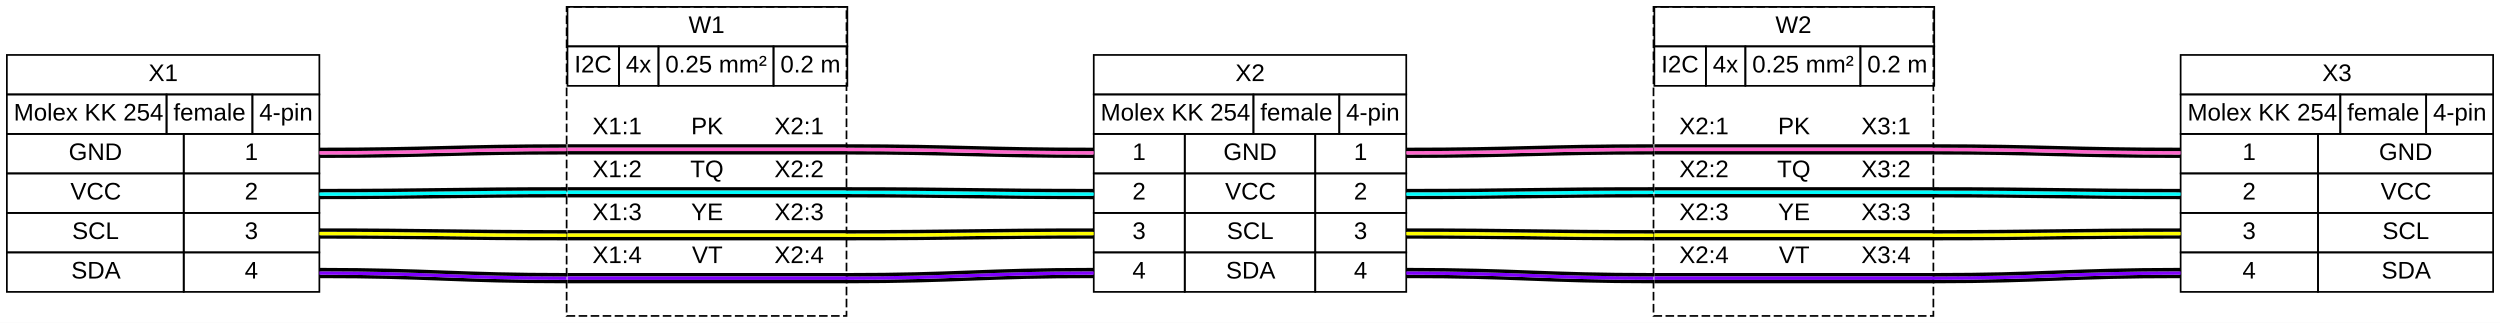
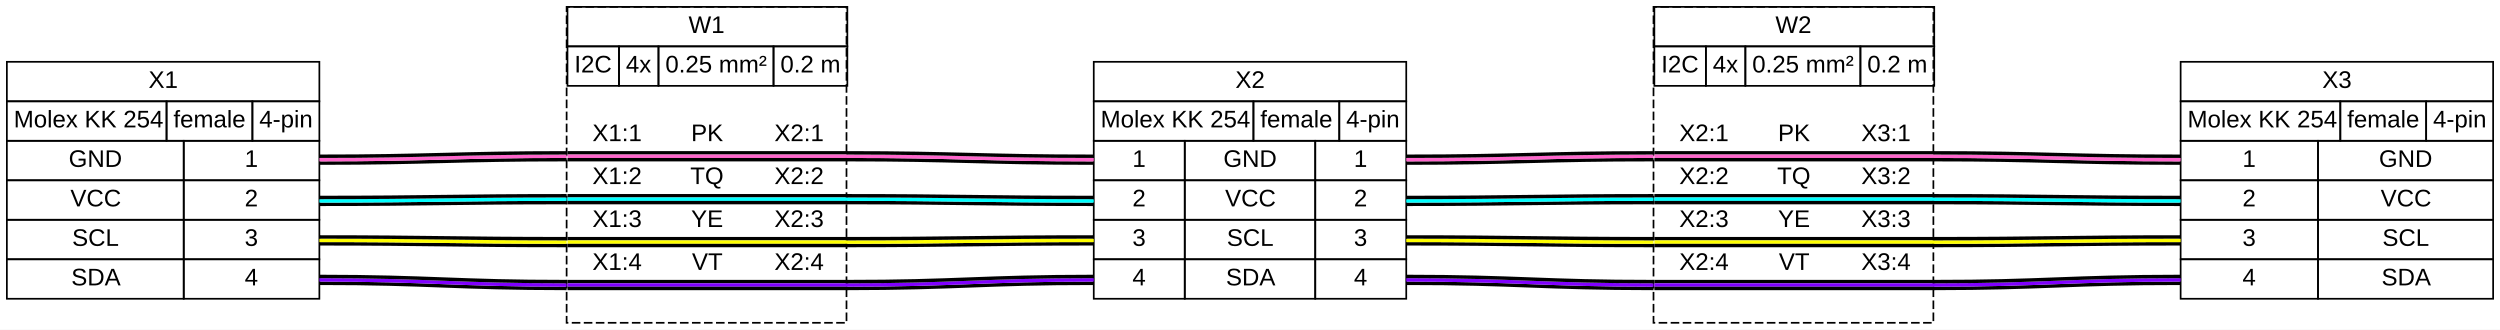
- <svg xmlns="http://www.w3.org/2000/svg" width="1456pt" height="188pt" viewBox="0.00 0.00 1456.00 188.00">
-   <g id="graph0" class="graph" transform="scale(1 1) rotate(0) translate(4 184)">
-     <polygon fill="white" stroke="transparent" points="-4,4 -4,-184 1452,-184 1452,4 -4,4" />
+ <svg xmlns="http://www.w3.org/2000/svg" width="1456pt" height="192pt" viewBox="0.00 0.00 1456.00 192.00">
+   <g id="graph0" class="graph" transform="scale(1 1) rotate(0) translate(4 188)">
+     <polygon fill="white" stroke="transparent" points="-4,4 -4,-188 1452,-188 1452,4 -4,4" />
    <g id="node1" class="node">
      <polygon fill="white" stroke="transparent" points="182,-152 0,-152 0,-14 182,-14 182,-152" />
      <polygon fill="none" stroke="black" points="0,-129 0,-152 182,-152 182,-129 0,-129" />
      <text text-anchor="start" x="82.5" y="-136.8" font-family="arial" font-size="14.00">X1</text>
      <polygon fill="none" stroke="black" points="0,-106 0,-129 93,-129 93,-106 0,-106" />
      <text text-anchor="start" x="4" y="-113.8" font-family="arial" font-size="14.00">Molex KK 254</text>
      <polygon fill="none" stroke="black" points="93,-106 93,-129 143,-129 143,-106 93,-106" />
      <text text-anchor="start" x="97" y="-113.8" font-family="arial" font-size="14.00">female</text>
      <polygon fill="none" stroke="black" points="143,-106 143,-129 182,-129 182,-106 143,-106" />
      <text text-anchor="start" x="147" y="-113.8" font-family="arial" font-size="14.00">4-pin</text>
      <polygon fill="none" stroke="black" points="0,-83 0,-106 103,-106 103,-83 0,-83" />
      <text text-anchor="start" x="36" y="-90.8" font-family="arial" font-size="14.00">GND</text>
      <polygon fill="none" stroke="black" points="103,-83 103,-106 182,-106 182,-83 103,-83" />
      <text text-anchor="start" x="138.5" y="-90.8" font-family="arial" font-size="14.00">1</text>
      <polygon fill="none" stroke="black" points="0,-60 0,-83 103,-83 103,-60 0,-60" />
      <text text-anchor="start" x="37" y="-67.8" font-family="arial" font-size="14.00">VCC</text>
      <polygon fill="none" stroke="black" points="103,-60 103,-83 182,-83 182,-60 103,-60" />
      <text text-anchor="start" x="138.5" y="-67.8" font-family="arial" font-size="14.00">2</text>
      <polygon fill="none" stroke="black" points="0,-37 0,-60 103,-60 103,-37 0,-37" />
      <text text-anchor="start" x="38" y="-44.8" font-family="arial" font-size="14.00">SCL</text>
      <polygon fill="none" stroke="black" points="103,-37 103,-60 182,-60 182,-37 103,-37" />
      <text text-anchor="start" x="138.5" y="-44.8" font-family="arial" font-size="14.00">3</text>
      <polygon fill="none" stroke="black" points="0,-14 0,-37 103,-37 103,-14 0,-14" />
      <text text-anchor="start" x="37.5" y="-21.8" font-family="arial" font-size="14.00">SDA</text>
      <polygon fill="none" stroke="black" points="103,-14 103,-37 182,-37 182,-14 103,-14" />
      <text text-anchor="start" x="138.5" y="-21.8" font-family="arial" font-size="14.00">4</text>
    </g>
    <g id="node4" class="node">
-       <polygon fill="white" stroke="black" stroke-dasharray="5,2" points="489,-180 326,-180 326,0 489,0 489,-180" />
-       <polygon fill="none" stroke="black" points="326.5,-157 326.5,-180 489.5,-180 489.5,-157 326.5,-157" />
-       <text text-anchor="start" x="397" y="-164.8" font-family="arial" font-size="14.00">W1</text>
-       <polygon fill="none" stroke="black" points="326.5,-134 326.5,-157 356.5,-157 356.5,-134 326.5,-134" />
-       <text text-anchor="start" x="330.5" y="-141.8" font-family="arial" font-size="14.00">I2C</text>
-       <polygon fill="none" stroke="black" points="356.5,-134 356.5,-157 379.5,-157 379.5,-134 356.5,-134" />
-       <text text-anchor="start" x="360.5" y="-141.8" font-family="arial" font-size="14.00">4x</text>
-       <polygon fill="none" stroke="black" points="379.5,-134 379.5,-157 446.5,-157 446.5,-134 379.5,-134" />
-       <text text-anchor="start" x="383.5" y="-141.8" font-family="arial" font-size="14.00">0.25 mm²</text>
-       <polygon fill="none" stroke="black" points="446.5,-134 446.5,-157 489.5,-157 489.5,-134 446.5,-134" />
-       <text text-anchor="start" x="450.5" y="-141.8" font-family="arial" font-size="14.00">0.2 m</text>
-       <text text-anchor="start" x="406" y="-122.8" font-family="arial" font-size="14.00"> </text>
+       <polygon fill="white" stroke="black" stroke-dasharray="5,2" points="489,-184 326,-184 326,0 489,0 489,-184" />
+       <polygon fill="none" stroke="black" points="326.5,-161 326.5,-184 489.5,-184 489.5,-161 326.5,-161" />
+       <text text-anchor="start" x="397" y="-168.8" font-family="arial" font-size="14.00">W1</text>
+       <polygon fill="none" stroke="black" points="326.5,-138 326.5,-161 356.5,-161 356.5,-138 326.5,-138" />
+       <text text-anchor="start" x="330.5" y="-145.8" font-family="arial" font-size="14.00">I2C</text>
+       <polygon fill="none" stroke="black" points="356.5,-138 356.5,-161 379.5,-161 379.5,-138 356.5,-138" />
+       <text text-anchor="start" x="360.5" y="-145.8" font-family="arial" font-size="14.00">4x</text>
+       <polygon fill="none" stroke="black" points="379.5,-138 379.5,-161 446.5,-161 446.5,-138 379.5,-138" />
+       <text text-anchor="start" x="383.5" y="-145.8" font-family="arial" font-size="14.00">0.25 mm²</text>
+       <polygon fill="none" stroke="black" points="446.5,-138 446.5,-161 489.5,-161 489.5,-138 446.5,-138" />
+       <text text-anchor="start" x="450.5" y="-145.8" font-family="arial" font-size="14.00">0.2 m</text>
+       <text text-anchor="start" x="353" y="-124.8" font-family="arial" font-size="14.00"> </text>
      <text text-anchor="start" x="341" y="-105.8" font-family="arial" font-size="14.00">X1:1</text>
      <text text-anchor="start" x="398.5" y="-105.8" font-family="arial" font-size="14.00">PK</text>
      <text text-anchor="start" x="447" y="-105.8" font-family="arial" font-size="14.00">X2:1</text>
      <polygon fill="#000000" stroke="transparent" points="326.5,-98 326.5,-100 489.5,-100 489.5,-98 326.5,-98" />
      <polygon fill="#ff66cc" stroke="transparent" points="326.5,-96 326.5,-98 489.5,-98 489.5,-96 326.5,-96" />
      <polygon fill="#000000" stroke="transparent" points="326.5,-94 326.5,-96 489.5,-96 489.5,-94 326.5,-94" />
      <text text-anchor="start" x="341" y="-80.8" font-family="arial" font-size="14.00">X1:2</text>
      <text text-anchor="start" x="398" y="-80.8" font-family="arial" font-size="14.00">TQ</text>
      <text text-anchor="start" x="447" y="-80.8" font-family="arial" font-size="14.00">X2:2</text>
      <polygon fill="#000000" stroke="transparent" points="326.5,-73 326.5,-75 489.5,-75 489.5,-73 326.5,-73" />
      <polygon fill="#00ffff" stroke="transparent" points="326.5,-71 326.5,-73 489.5,-73 489.5,-71 326.5,-71" />
      <polygon fill="#000000" stroke="transparent" points="326.5,-69 326.5,-71 489.5,-71 489.5,-69 326.5,-69" />
      <text text-anchor="start" x="341" y="-55.8" font-family="arial" font-size="14.00">X1:3</text>
      <text text-anchor="start" x="398.5" y="-55.8" font-family="arial" font-size="14.00">YE</text>
      <text text-anchor="start" x="447" y="-55.8" font-family="arial" font-size="14.00">X2:3</text>
      <polygon fill="#000000" stroke="transparent" points="326.5,-48 326.5,-50 489.5,-50 489.5,-48 326.5,-48" />
      <polygon fill="#ffff00" stroke="transparent" points="326.5,-46 326.5,-48 489.5,-48 489.5,-46 326.5,-46" />
      <polygon fill="#000000" stroke="transparent" points="326.5,-44 326.5,-46 489.5,-46 489.5,-44 326.5,-44" />
      <text text-anchor="start" x="341" y="-30.8" font-family="arial" font-size="14.00">X1:4</text>
      <text text-anchor="start" x="399" y="-30.8" font-family="arial" font-size="14.00">VT</text>
      <text text-anchor="start" x="447" y="-30.8" font-family="arial" font-size="14.00">X2:4</text>
      <polygon fill="#000000" stroke="transparent" points="326.5,-23 326.5,-25 489.5,-25 489.5,-23 326.5,-23" />
      <polygon fill="#8000ff" stroke="transparent" points="326.5,-21 326.5,-23 489.5,-23 489.5,-21 326.5,-21" />
      <polygon fill="#000000" stroke="transparent" points="326.5,-19 326.5,-21 489.5,-21 489.5,-19 326.5,-19" />
      <text text-anchor="start" x="353" y="-5.8" font-family="arial" font-size="14.00"> </text>
    </g>
    <g id="edge1" class="edge">
      <path fill="none" stroke="#000000" stroke-width="2" d="M182,-93C246.25,-93.02 262.24,-95.02 326,-95" />
      <path fill="none" stroke="#ff66cc" stroke-width="2" d="M182,-95C246.01,-95 261.99,-97 326,-97" />
      <path fill="none" stroke="#000000" stroke-width="2" d="M182,-97C245.76,-96.98 261.75,-98.98 326,-99" />
    </g>
    <g id="edge3" class="edge">
      <path fill="none" stroke="#000000" stroke-width="2" d="M182,-69C246.13,-69 262.12,-70 326,-70" />
      <path fill="none" stroke="#00ffff" stroke-width="2" d="M182,-71C246,-71 262,-72 326,-72" />
      <path fill="none" stroke="#000000" stroke-width="2" d="M182,-73C245.88,-73 261.87,-74 326,-74" />
    </g>
    <g id="edge5" class="edge">
      <path fill="none" stroke="#000000" stroke-width="2" d="M182,-46C245.88,-46 261.87,-45 326,-45" />
      <path fill="none" stroke="#ffff00" stroke-width="2" d="M182,-48C246,-48 262,-47 326,-47" />
      <path fill="none" stroke="#000000" stroke-width="2" d="M182,-50C246.13,-50 262.12,-49 326,-49" />
    </g>
    <g id="edge7" class="edge">
      <path fill="none" stroke="#000000" stroke-width="2" d="M182,-23C245.64,-23.03 261.62,-20.03 326,-20" />
      <path fill="none" stroke="#8000ff" stroke-width="2" d="M182,-25C246.01,-25 261.99,-22 326,-22" />
      <path fill="none" stroke="#000000" stroke-width="2" d="M182,-27C246.38,-26.97 262.36,-23.97 326,-24" />
    </g>
    <g id="node2" class="node">
      <polygon fill="white" stroke="transparent" points="815,-152 633,-152 633,-14 815,-14 815,-152" />
      <polygon fill="none" stroke="black" points="633,-129 633,-152 815,-152 815,-129 633,-129" />
      <text text-anchor="start" x="715.5" y="-136.8" font-family="arial" font-size="14.00">X2</text>
      <polygon fill="none" stroke="black" points="633,-106 633,-129 726,-129 726,-106 633,-106" />
      <text text-anchor="start" x="637" y="-113.8" font-family="arial" font-size="14.00">Molex KK 254</text>
      <polygon fill="none" stroke="black" points="726,-106 726,-129 776,-129 776,-106 726,-106" />
      <text text-anchor="start" x="730" y="-113.8" font-family="arial" font-size="14.00">female</text>
      <polygon fill="none" stroke="black" points="776,-106 776,-129 815,-129 815,-106 776,-106" />
      <text text-anchor="start" x="780" y="-113.8" font-family="arial" font-size="14.00">4-pin</text>
      <polygon fill="none" stroke="black" points="633,-83 633,-106 686,-106 686,-83 633,-83" />
      <text text-anchor="start" x="655.5" y="-90.8" font-family="arial" font-size="14.00">1</text>
      <polygon fill="none" stroke="black" points="686,-83 686,-106 762,-106 762,-83 686,-83" />
      <text text-anchor="start" x="708.5" y="-90.8" font-family="arial" font-size="14.00">GND</text>
      <polygon fill="none" stroke="black" points="762,-83 762,-106 815,-106 815,-83 762,-83" />
      <text text-anchor="start" x="784.5" y="-90.8" font-family="arial" font-size="14.00">1</text>
      <polygon fill="none" stroke="black" points="633,-60 633,-83 686,-83 686,-60 633,-60" />
      <text text-anchor="start" x="655.5" y="-67.8" font-family="arial" font-size="14.00">2</text>
      <polygon fill="none" stroke="black" points="686,-60 686,-83 762,-83 762,-60 686,-60" />
      <text text-anchor="start" x="709.5" y="-67.8" font-family="arial" font-size="14.00">VCC</text>
      <polygon fill="none" stroke="black" points="762,-60 762,-83 815,-83 815,-60 762,-60" />
      <text text-anchor="start" x="784.5" y="-67.8" font-family="arial" font-size="14.00">2</text>
      <polygon fill="none" stroke="black" points="633,-37 633,-60 686,-60 686,-37 633,-37" />
      <text text-anchor="start" x="655.5" y="-44.8" font-family="arial" font-size="14.00">3</text>
      <polygon fill="none" stroke="black" points="686,-37 686,-60 762,-60 762,-37 686,-37" />
      <text text-anchor="start" x="710.5" y="-44.8" font-family="arial" font-size="14.00">SCL</text>
      <polygon fill="none" stroke="black" points="762,-37 762,-60 815,-60 815,-37 762,-37" />
      <text text-anchor="start" x="784.5" y="-44.8" font-family="arial" font-size="14.00">3</text>
      <polygon fill="none" stroke="black" points="633,-14 633,-37 686,-37 686,-14 633,-14" />
      <text text-anchor="start" x="655.5" y="-21.8" font-family="arial" font-size="14.00">4</text>
      <polygon fill="none" stroke="black" points="686,-14 686,-37 762,-37 762,-14 686,-14" />
      <text text-anchor="start" x="710" y="-21.8" font-family="arial" font-size="14.00">SDA</text>
      <polygon fill="none" stroke="black" points="762,-14 762,-37 815,-37 815,-14 762,-14" />
      <text text-anchor="start" x="784.5" y="-21.8" font-family="arial" font-size="14.00">4</text>
    </g>
    <g id="node5" class="node">
-       <polygon fill="white" stroke="black" stroke-dasharray="5,2" points="1122,-180 959,-180 959,0 1122,0 1122,-180" />
-       <polygon fill="none" stroke="black" points="959.5,-157 959.5,-180 1122.5,-180 1122.5,-157 959.5,-157" />
-       <text text-anchor="start" x="1030" y="-164.8" font-family="arial" font-size="14.00">W2</text>
-       <polygon fill="none" stroke="black" points="959.5,-134 959.5,-157 989.5,-157 989.5,-134 959.5,-134" />
-       <text text-anchor="start" x="963.5" y="-141.8" font-family="arial" font-size="14.00">I2C</text>
-       <polygon fill="none" stroke="black" points="989.5,-134 989.5,-157 1012.5,-157 1012.5,-134 989.5,-134" />
-       <text text-anchor="start" x="993.5" y="-141.8" font-family="arial" font-size="14.00">4x</text>
-       <polygon fill="none" stroke="black" points="1012.5,-134 1012.5,-157 1079.5,-157 1079.5,-134 1012.5,-134" />
-       <text text-anchor="start" x="1016.5" y="-141.8" font-family="arial" font-size="14.00">0.25 mm²</text>
-       <polygon fill="none" stroke="black" points="1079.5,-134 1079.5,-157 1122.5,-157 1122.5,-134 1079.5,-134" />
-       <text text-anchor="start" x="1083.5" y="-141.8" font-family="arial" font-size="14.00">0.2 m</text>
-       <text text-anchor="start" x="1039" y="-122.8" font-family="arial" font-size="14.00"> </text>
+       <polygon fill="white" stroke="black" stroke-dasharray="5,2" points="1122,-184 959,-184 959,0 1122,0 1122,-184" />
+       <polygon fill="none" stroke="black" points="959.5,-161 959.5,-184 1122.5,-184 1122.5,-161 959.5,-161" />
+       <text text-anchor="start" x="1030" y="-168.8" font-family="arial" font-size="14.00">W2</text>
+       <polygon fill="none" stroke="black" points="959.5,-138 959.5,-161 989.5,-161 989.5,-138 959.5,-138" />
+       <text text-anchor="start" x="963.5" y="-145.8" font-family="arial" font-size="14.00">I2C</text>
+       <polygon fill="none" stroke="black" points="989.5,-138 989.5,-161 1012.5,-161 1012.5,-138 989.5,-138" />
+       <text text-anchor="start" x="993.5" y="-145.8" font-family="arial" font-size="14.00">4x</text>
+       <polygon fill="none" stroke="black" points="1012.5,-138 1012.5,-161 1079.5,-161 1079.5,-138 1012.5,-138" />
+       <text text-anchor="start" x="1016.5" y="-145.8" font-family="arial" font-size="14.00">0.25 mm²</text>
+       <polygon fill="none" stroke="black" points="1079.5,-138 1079.5,-161 1122.5,-161 1122.5,-138 1079.5,-138" />
+       <text text-anchor="start" x="1083.5" y="-145.8" font-family="arial" font-size="14.00">0.2 m</text>
+       <text text-anchor="start" x="986" y="-124.8" font-family="arial" font-size="14.00"> </text>
      <text text-anchor="start" x="974" y="-105.8" font-family="arial" font-size="14.00">X2:1</text>
      <text text-anchor="start" x="1031.5" y="-105.8" font-family="arial" font-size="14.00">PK</text>
      <text text-anchor="start" x="1080" y="-105.8" font-family="arial" font-size="14.00">X3:1</text>
      <polygon fill="#000000" stroke="transparent" points="959.5,-98 959.5,-100 1122.5,-100 1122.5,-98 959.5,-98" />
      <polygon fill="#ff66cc" stroke="transparent" points="959.5,-96 959.5,-98 1122.5,-98 1122.5,-96 959.5,-96" />
      <polygon fill="#000000" stroke="transparent" points="959.5,-94 959.5,-96 1122.5,-96 1122.5,-94 959.5,-94" />
      <text text-anchor="start" x="974" y="-80.8" font-family="arial" font-size="14.00">X2:2</text>
      <text text-anchor="start" x="1031" y="-80.8" font-family="arial" font-size="14.00">TQ</text>
      <text text-anchor="start" x="1080" y="-80.8" font-family="arial" font-size="14.00">X3:2</text>
      <polygon fill="#000000" stroke="transparent" points="959.5,-73 959.5,-75 1122.5,-75 1122.5,-73 959.5,-73" />
      <polygon fill="#00ffff" stroke="transparent" points="959.5,-71 959.5,-73 1122.5,-73 1122.5,-71 959.5,-71" />
      <polygon fill="#000000" stroke="transparent" points="959.5,-69 959.5,-71 1122.5,-71 1122.5,-69 959.5,-69" />
      <text text-anchor="start" x="974" y="-55.8" font-family="arial" font-size="14.00">X2:3</text>
      <text text-anchor="start" x="1031.5" y="-55.8" font-family="arial" font-size="14.00">YE</text>
      <text text-anchor="start" x="1080" y="-55.8" font-family="arial" font-size="14.00">X3:3</text>
      <polygon fill="#000000" stroke="transparent" points="959.5,-48 959.5,-50 1122.5,-50 1122.5,-48 959.5,-48" />
      <polygon fill="#ffff00" stroke="transparent" points="959.5,-46 959.5,-48 1122.5,-48 1122.5,-46 959.5,-46" />
      <polygon fill="#000000" stroke="transparent" points="959.5,-44 959.5,-46 1122.5,-46 1122.5,-44 959.5,-44" />
      <text text-anchor="start" x="974" y="-30.8" font-family="arial" font-size="14.00">X2:4</text>
      <text text-anchor="start" x="1032" y="-30.8" font-family="arial" font-size="14.00">VT</text>
      <text text-anchor="start" x="1080" y="-30.8" font-family="arial" font-size="14.00">X3:4</text>
      <polygon fill="#000000" stroke="transparent" points="959.5,-23 959.5,-25 1122.5,-25 1122.5,-23 959.5,-23" />
      <polygon fill="#8000ff" stroke="transparent" points="959.5,-21 959.5,-23 1122.5,-23 1122.5,-21 959.5,-21" />
      <polygon fill="#000000" stroke="transparent" points="959.5,-19 959.5,-21 1122.5,-21 1122.5,-19 959.5,-19" />
      <text text-anchor="start" x="986" y="-5.8" font-family="arial" font-size="14.00"> </text>
    </g>
    <g id="edge9" class="edge">
      <path fill="none" stroke="#000000" stroke-width="2" d="M815,-93C879.25,-93.02 895.24,-95.02 959,-95" />
      <path fill="none" stroke="#ff66cc" stroke-width="2" d="M815,-95C879.01,-95 894.99,-97 959,-97" />
      <path fill="none" stroke="#000000" stroke-width="2" d="M815,-97C878.76,-96.98 894.75,-98.98 959,-99" />
    </g>
    <g id="edge11" class="edge">
      <path fill="none" stroke="#000000" stroke-width="2" d="M815,-69C879.13,-69 895.12,-70 959,-70" />
      <path fill="none" stroke="#00ffff" stroke-width="2" d="M815,-71C879,-71 895,-72 959,-72" />
      <path fill="none" stroke="#000000" stroke-width="2" d="M815,-73C878.88,-73 894.87,-74 959,-74" />
    </g>
    <g id="edge13" class="edge">
      <path fill="none" stroke="#000000" stroke-width="2" d="M815,-46C878.88,-46 894.87,-45 959,-45" />
      <path fill="none" stroke="#ffff00" stroke-width="2" d="M815,-48C879,-48 895,-47 959,-47" />
      <path fill="none" stroke="#000000" stroke-width="2" d="M815,-50C879.13,-50 895.12,-49 959,-49" />
    </g>
    <g id="edge15" class="edge">
      <path fill="none" stroke="#000000" stroke-width="2" d="M815,-23C878.64,-23.03 894.62,-20.03 959,-20" />
      <path fill="none" stroke="#8000ff" stroke-width="2" d="M815,-25C879.01,-25 894.99,-22 959,-22" />
      <path fill="none" stroke="#000000" stroke-width="2" d="M815,-27C879.38,-26.97 895.36,-23.97 959,-24" />
    </g>
    <g id="node3" class="node">
      <polygon fill="white" stroke="transparent" points="1448,-152 1266,-152 1266,-14 1448,-14 1448,-152" />
      <polygon fill="none" stroke="black" points="1266,-129 1266,-152 1448,-152 1448,-129 1266,-129" />
      <text text-anchor="start" x="1348.5" y="-136.8" font-family="arial" font-size="14.00">X3</text>
      <polygon fill="none" stroke="black" points="1266,-106 1266,-129 1359,-129 1359,-106 1266,-106" />
      <text text-anchor="start" x="1270" y="-113.8" font-family="arial" font-size="14.00">Molex KK 254</text>
      <polygon fill="none" stroke="black" points="1359,-106 1359,-129 1409,-129 1409,-106 1359,-106" />
      <text text-anchor="start" x="1363" y="-113.8" font-family="arial" font-size="14.00">female</text>
      <polygon fill="none" stroke="black" points="1409,-106 1409,-129 1448,-129 1448,-106 1409,-106" />
      <text text-anchor="start" x="1413" y="-113.8" font-family="arial" font-size="14.00">4-pin</text>
      <polygon fill="none" stroke="black" points="1266,-83 1266,-106 1346,-106 1346,-83 1266,-83" />
      <text text-anchor="start" x="1302" y="-90.8" font-family="arial" font-size="14.00">1</text>
      <polygon fill="none" stroke="black" points="1346,-83 1346,-106 1448,-106 1448,-83 1346,-83" />
      <text text-anchor="start" x="1381.5" y="-90.8" font-family="arial" font-size="14.00">GND</text>
      <polygon fill="none" stroke="black" points="1266,-60 1266,-83 1346,-83 1346,-60 1266,-60" />
      <text text-anchor="start" x="1302" y="-67.8" font-family="arial" font-size="14.00">2</text>
      <polygon fill="none" stroke="black" points="1346,-60 1346,-83 1448,-83 1448,-60 1346,-60" />
      <text text-anchor="start" x="1382.5" y="-67.8" font-family="arial" font-size="14.00">VCC</text>
      <polygon fill="none" stroke="black" points="1266,-37 1266,-60 1346,-60 1346,-37 1266,-37" />
      <text text-anchor="start" x="1302" y="-44.8" font-family="arial" font-size="14.00">3</text>
      <polygon fill="none" stroke="black" points="1346,-37 1346,-60 1448,-60 1448,-37 1346,-37" />
      <text text-anchor="start" x="1383.5" y="-44.8" font-family="arial" font-size="14.00">SCL</text>
      <polygon fill="none" stroke="black" points="1266,-14 1266,-37 1346,-37 1346,-14 1266,-14" />
      <text text-anchor="start" x="1302" y="-21.8" font-family="arial" font-size="14.00">4</text>
      <polygon fill="none" stroke="black" points="1346,-14 1346,-37 1448,-37 1448,-14 1346,-14" />
      <text text-anchor="start" x="1383" y="-21.8" font-family="arial" font-size="14.00">SDA</text>
    </g>
    <g id="edge2" class="edge">
      <path fill="none" stroke="#000000" stroke-width="2" d="M489,-95C552.76,-95.02 568.75,-93.02 633,-93" />
      <path fill="none" stroke="#ff66cc" stroke-width="2" d="M489,-97C553.01,-97 568.99,-95 633,-95" />
      <path fill="none" stroke="#000000" stroke-width="2" d="M489,-99C553.25,-98.98 569.24,-96.98 633,-97" />
    </g>
    <g id="edge4" class="edge">
      <path fill="none" stroke="#000000" stroke-width="2" d="M489,-70C552.88,-70 568.87,-69 633,-69" />
      <path fill="none" stroke="#00ffff" stroke-width="2" d="M489,-72C553,-72 569,-71 633,-71" />
      <path fill="none" stroke="#000000" stroke-width="2" d="M489,-74C553.13,-74 569.12,-73 633,-73" />
    </g>
    <g id="edge6" class="edge">
      <path fill="none" stroke="#000000" stroke-width="2" d="M489,-45C553.13,-45 569.12,-46 633,-46" />
      <path fill="none" stroke="#ffff00" stroke-width="2" d="M489,-47C553,-47 569,-48 633,-48" />
      <path fill="none" stroke="#000000" stroke-width="2" d="M489,-49C552.88,-49 568.87,-50 633,-50" />
    </g>
    <g id="edge8" class="edge">
      <path fill="none" stroke="#000000" stroke-width="2" d="M489,-20C553.38,-20.03 569.36,-23.03 633,-23" />
      <path fill="none" stroke="#8000ff" stroke-width="2" d="M489,-22C553.01,-22 568.99,-25 633,-25" />
      <path fill="none" stroke="#000000" stroke-width="2" d="M489,-24C552.64,-23.97 568.62,-26.97 633,-27" />
    </g>
    <g id="edge10" class="edge">
      <path fill="none" stroke="#000000" stroke-width="2" d="M1122,-95C1185.76,-95.02 1201.75,-93.02 1266,-93" />
      <path fill="none" stroke="#ff66cc" stroke-width="2" d="M1122,-97C1186.01,-97 1201.99,-95 1266,-95" />
      <path fill="none" stroke="#000000" stroke-width="2" d="M1122,-99C1186.25,-98.98 1202.24,-96.98 1266,-97" />
    </g>
    <g id="edge12" class="edge">
      <path fill="none" stroke="#000000" stroke-width="2" d="M1122,-70C1185.88,-70 1201.87,-69 1266,-69" />
      <path fill="none" stroke="#00ffff" stroke-width="2" d="M1122,-72C1186,-72 1202,-71 1266,-71" />
      <path fill="none" stroke="#000000" stroke-width="2" d="M1122,-74C1186.13,-74 1202.12,-73 1266,-73" />
    </g>
    <g id="edge14" class="edge">
      <path fill="none" stroke="#000000" stroke-width="2" d="M1122,-45C1186.13,-45 1202.12,-46 1266,-46" />
      <path fill="none" stroke="#ffff00" stroke-width="2" d="M1122,-47C1186,-47 1202,-48 1266,-48" />
      <path fill="none" stroke="#000000" stroke-width="2" d="M1122,-49C1185.88,-49 1201.87,-50 1266,-50" />
    </g>
    <g id="edge16" class="edge">
      <path fill="none" stroke="#000000" stroke-width="2" d="M1122,-20C1186.38,-20.03 1202.36,-23.03 1266,-23" />
      <path fill="none" stroke="#8000ff" stroke-width="2" d="M1122,-22C1186.01,-22 1201.99,-25 1266,-25" />
      <path fill="none" stroke="#000000" stroke-width="2" d="M1122,-24C1185.64,-23.97 1201.62,-26.97 1266,-27" />
    </g>
  </g>
</svg>
